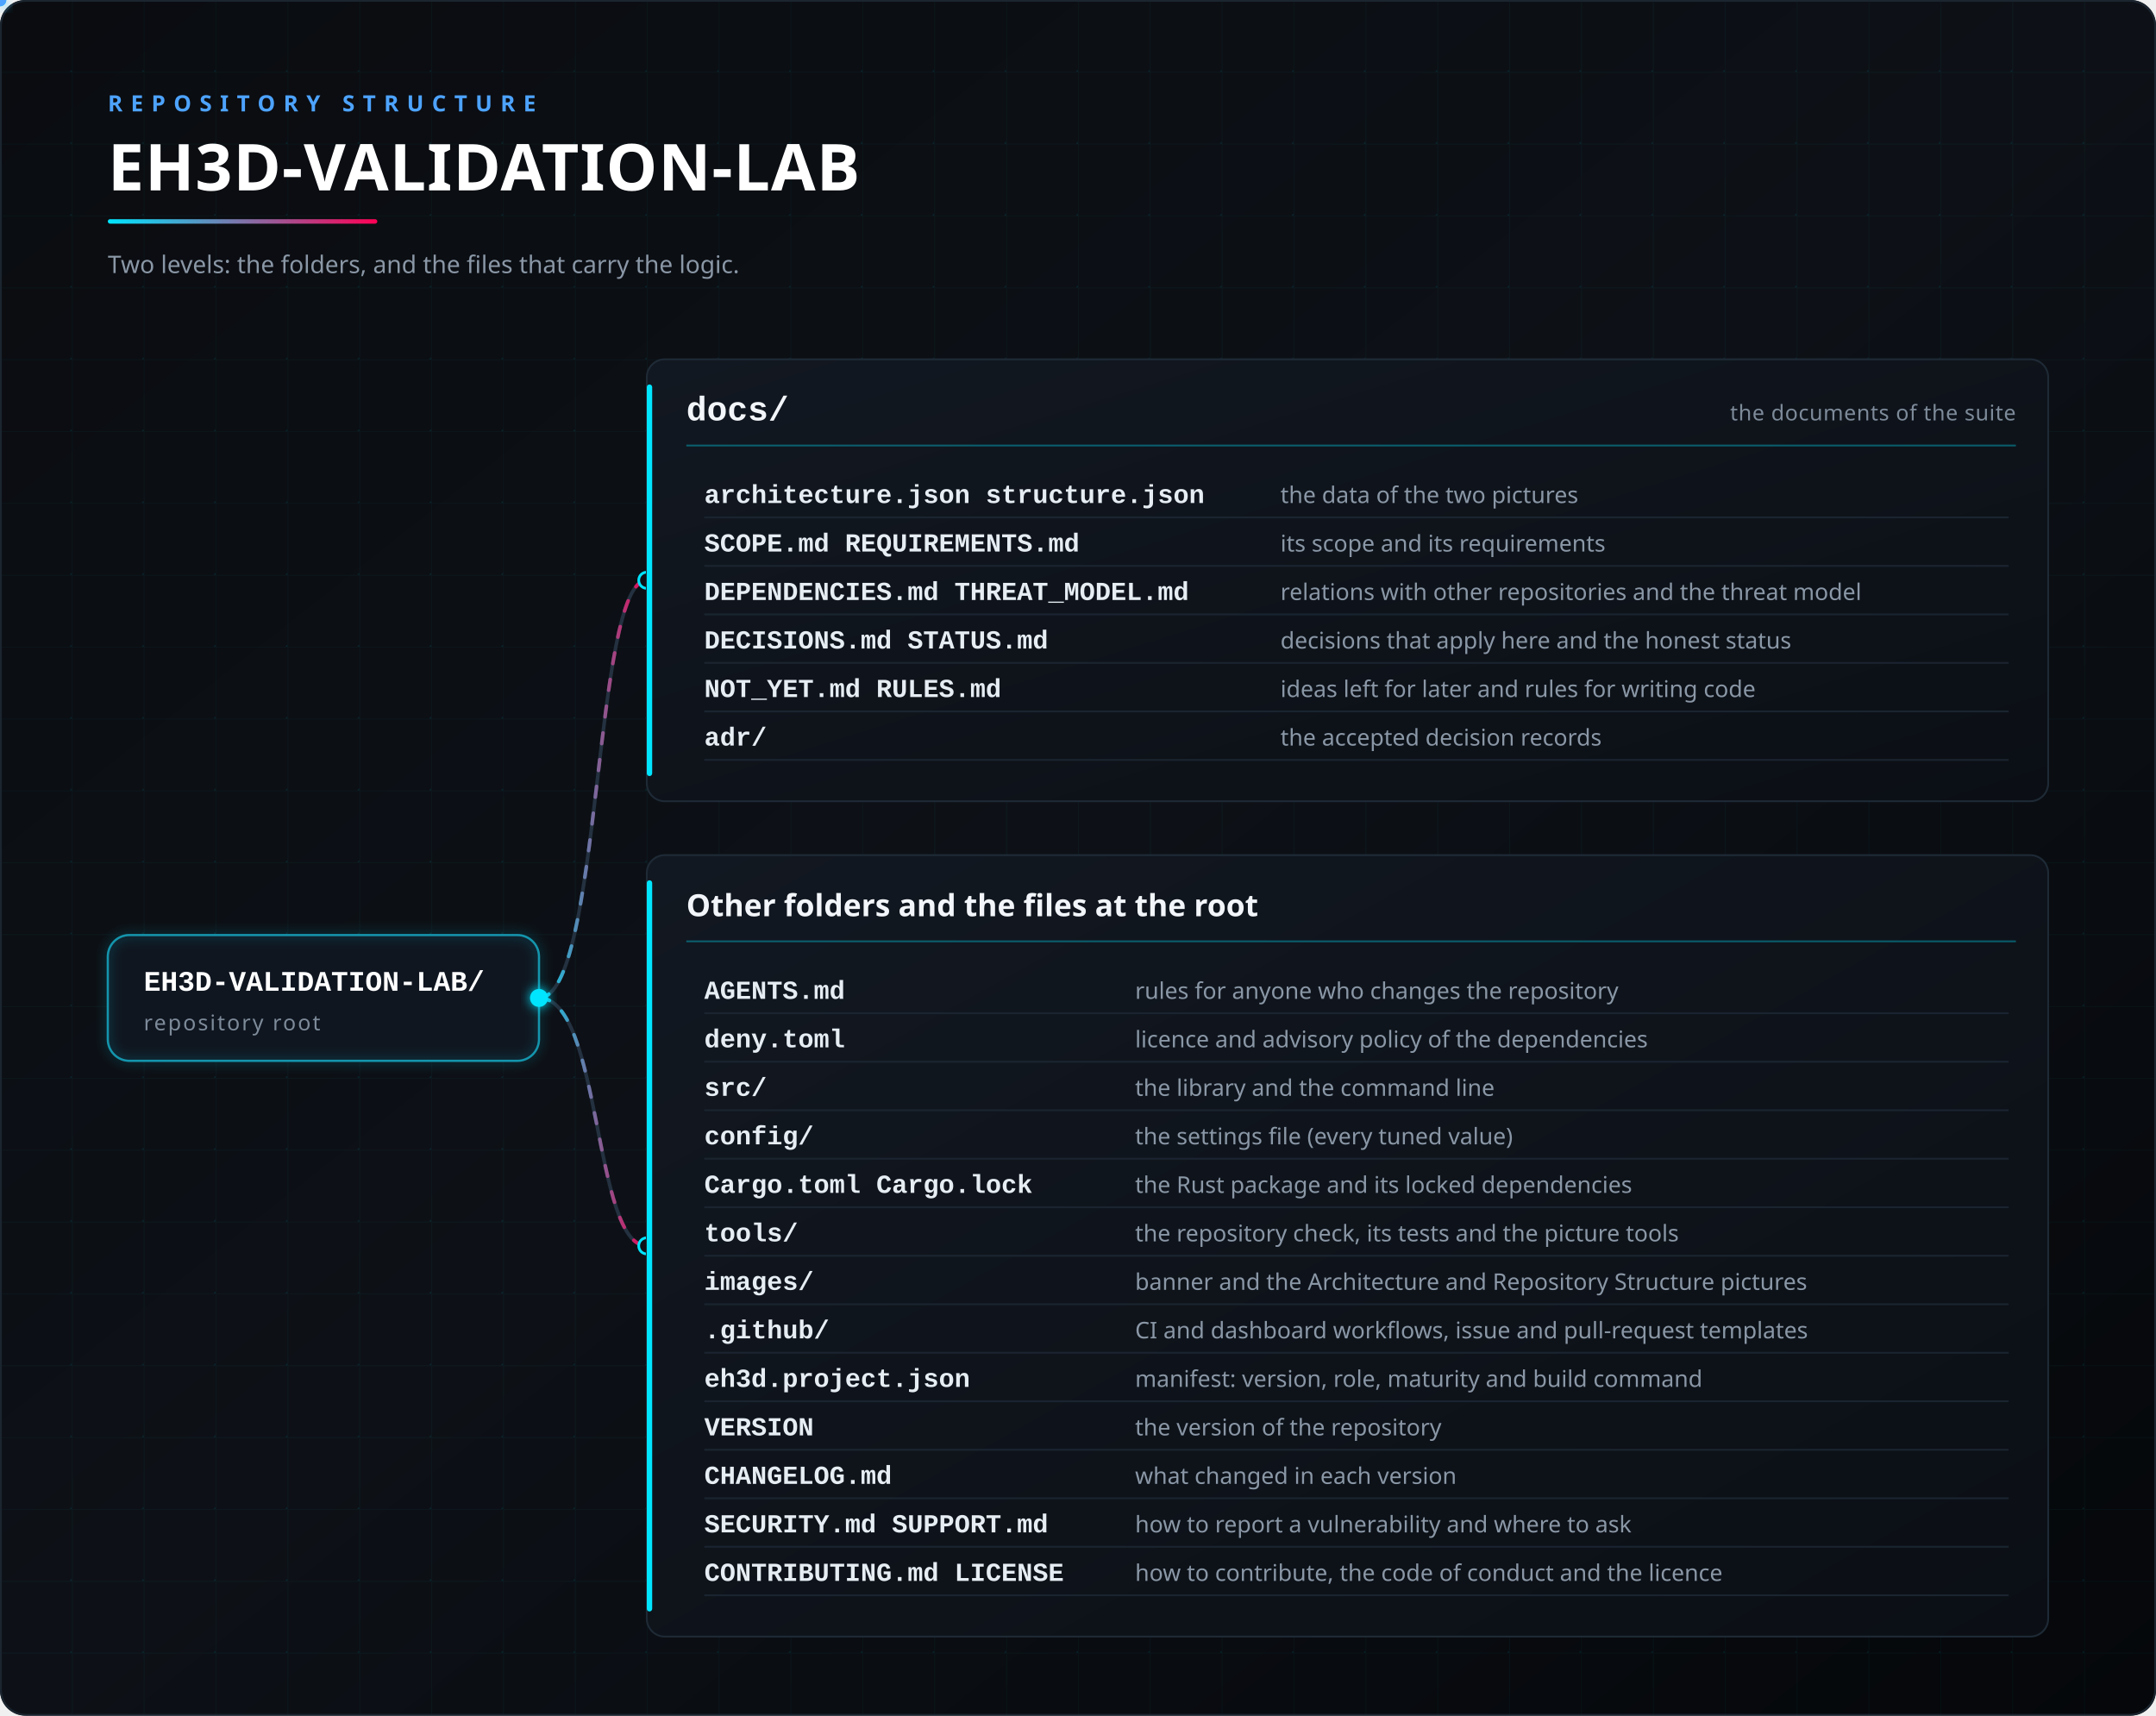
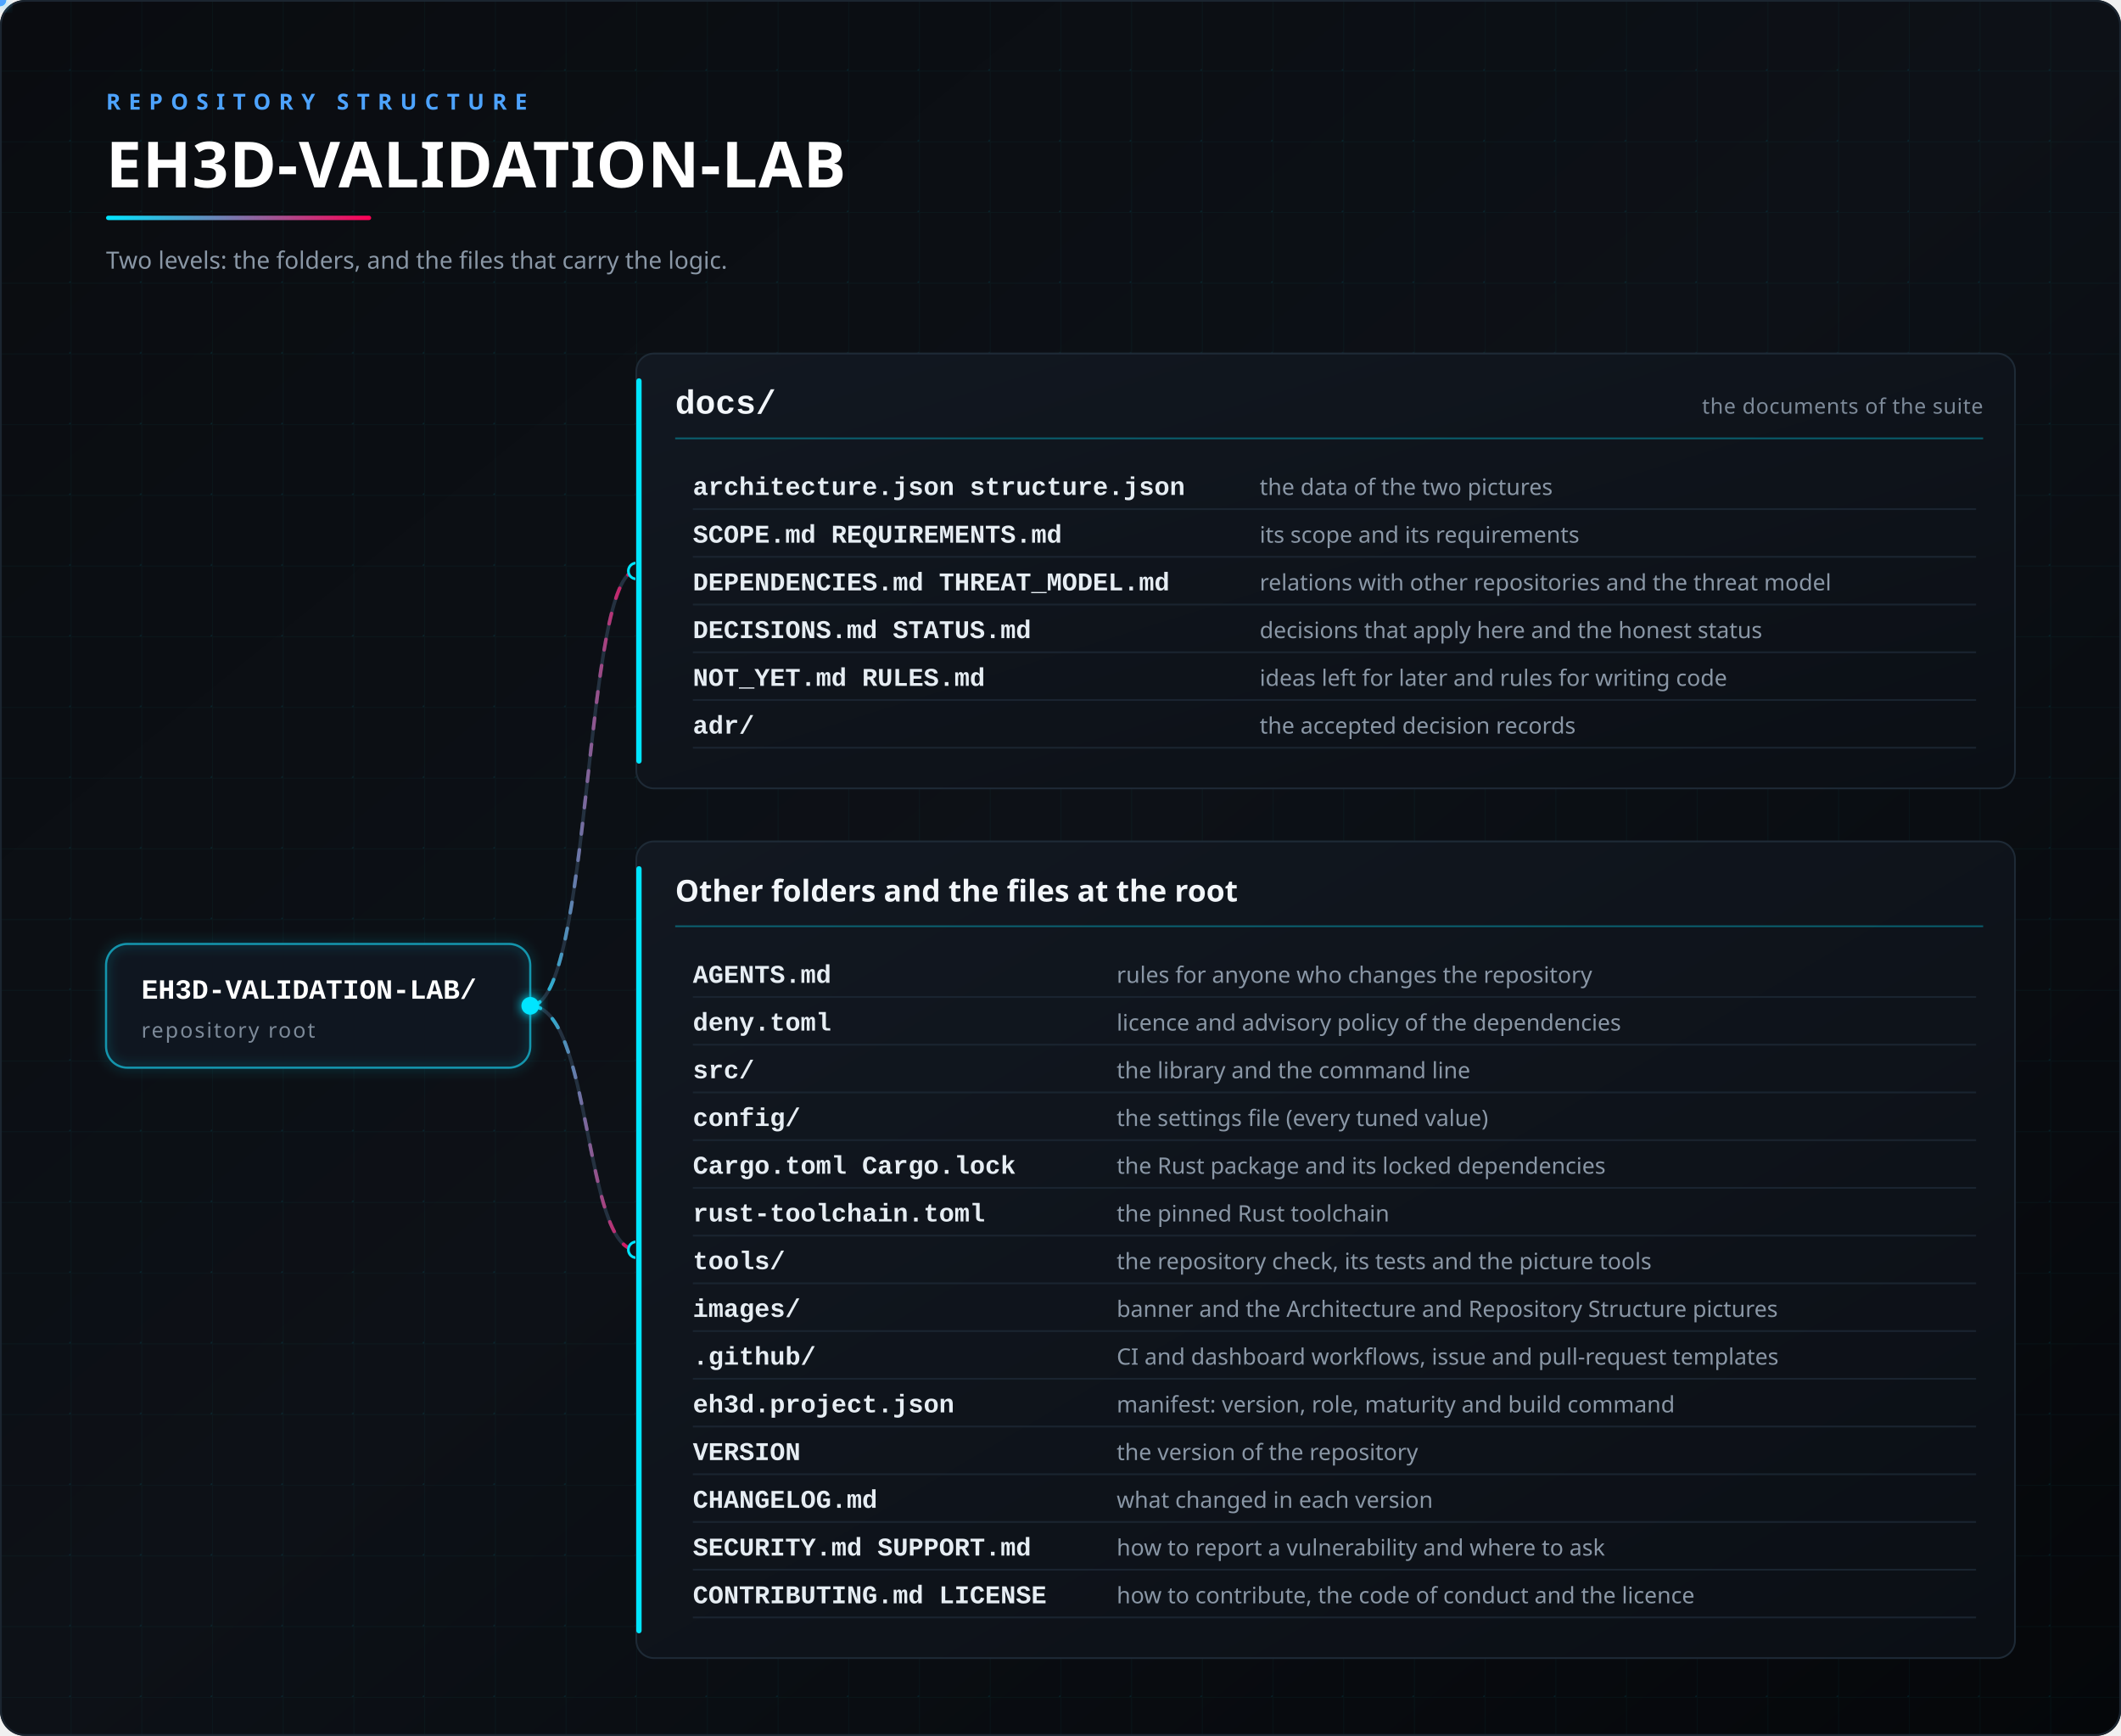
- <svg xmlns="http://www.w3.org/2000/svg" viewBox="0 0 1200 955" width="100%" role="img" aria-labelledby="t d">
+ <svg xmlns="http://www.w3.org/2000/svg" viewBox="0 0 1200 982" width="100%" role="img" aria-labelledby="t d">
  <defs>
    <linearGradient id="bg" x1="0" y1="0" x2="1" y2="1">
      <stop offset="0" stop-color="#0A0C10" />
      <stop offset="0.5" stop-color="#0D1117" />
      <stop offset="1" stop-color="#05070A" />
    </linearGradient>
    <linearGradient id="card" x1="0" y1="0" x2="1" y2="1">
      <stop offset="0" stop-color="#121821" />
      <stop offset="1" stop-color="#0B0F15" />
    </linearGradient>
    <linearGradient id="line" x1="0" y1="0" x2="1" y2="0">
      <stop offset="0" stop-color="#00E5FF" />
      <stop offset="1" stop-color="#FF0055" />
    </linearGradient>
    <filter id="glow" x="-50%" y="-50%" width="200%" height="200%">
      <feGaussianBlur stdDeviation="3" result="b" />
      <feMerge>
        <feMergeNode in="b" />
        <feMergeNode in="SourceGraphic" />
      </feMerge>
    </filter>
    <pattern id="grid" width="40" height="40" patternUnits="userSpaceOnUse">
      <path d="M40 0H0V40" fill="none" stroke="#00E5FF" stroke-opacity="0.035" />
      <circle cx="40" cy="40" r="1" fill="#00E5FF" fill-opacity="0.09" />
    </pattern>
  </defs>
-   <rect width="1200" height="955" rx="14" fill="url(#bg)" />
-   <rect width="1200" height="955" rx="14" fill="url(#grid)" />
-   <rect x="0.5" y="0.5" width="1199" height="954" rx="14" fill="none" stroke="#1B2530" />
+   <rect width="1200" height="982" rx="14" fill="url(#bg)" />
+   <rect width="1200" height="982" rx="14" fill="url(#grid)" />
+   <rect x="0.5" y="0.5" width="1199" height="981" rx="14" fill="none" stroke="#1B2530" />
  <text x="60" y="62" font-family="'Segoe UI','Noto Sans','Noto Sans CJK SC','Microsoft YaHei','Yu Gothic','Helvetica Neue',Helvetica,Arial,sans-serif" font-size="12.5" font-weight="600" fill="#4DA3FF" text-anchor="start" letter-spacing="4.5">REPOSITORY STRUCTURE</text>
  <text x="60" y="106" font-family="'Segoe UI','Noto Sans','Noto Sans CJK SC','Microsoft YaHei','Yu Gothic','Helvetica Neue',Helvetica,Arial,sans-serif" font-size="36" font-weight="700" fill="#FFFFFF" text-anchor="start" letter-spacing="0.5">EH3D-VALIDATION-LAB</text>
  <rect x="60" y="122" width="150" height="2.5" rx="1.25" fill="url(#line)">
    <animate attributeName="width" values="40;150;150" keyTimes="0;0.4;1" dur="3s" repeatCount="indefinite" />
  </rect>
  <text x="60" y="152" font-family="'Segoe UI','Noto Sans','Noto Sans CJK SC','Microsoft YaHei','Yu Gothic','Helvetica Neue',Helvetica,Arial,sans-serif" font-size="13.5" font-weight="400" fill="#8A97A6" text-anchor="start">Two levels: the folders, and the files that carry the logic.</text>
-   <path id="c0" d="M300,555.5 C335,555.5 330,323 360,323" fill="none" stroke="#243140" stroke-width="2" />
-   <path d="M300,555.5 C335,555.5 330,323 360,323" fill="none" stroke="url(#line)" stroke-width="2" stroke-linecap="round" stroke-dasharray="6 9" opacity="0.9">
+   <path id="c0" d="M300,569 C335,569 330,323 360,323" fill="none" stroke="#243140" stroke-width="2" />
+   <path d="M300,569 C335,569 330,323 360,323" fill="none" stroke="url(#line)" stroke-width="2" stroke-linecap="round" stroke-dasharray="6 9" opacity="0.9">
    <animate attributeName="stroke-dashoffset" from="0" to="-30" dur="1.6s" repeatCount="indefinite" />
  </path>
  <circle cx="360" cy="323" r="4.5" fill="#0D1117" stroke="#00E5FF" stroke-width="1.5" />
-   <path id="c1" d="M300,555.5 C335,555.5 330,693.5 360,693.5" fill="none" stroke="#243140" stroke-width="2" />
-   <path d="M300,555.5 C335,555.5 330,693.5 360,693.5" fill="none" stroke="url(#line)" stroke-width="2" stroke-linecap="round" stroke-dasharray="6 9" opacity="0.9">
+   <path id="c1" d="M300,569 C335,569 330,707 360,707" fill="none" stroke="#243140" stroke-width="2" />
+   <path d="M300,569 C335,569 330,707 360,707" fill="none" stroke="url(#line)" stroke-width="2" stroke-linecap="round" stroke-dasharray="6 9" opacity="0.9">
    <animate attributeName="stroke-dashoffset" from="0" to="-30" dur="1.6s" repeatCount="indefinite" />
  </path>
-   <circle cx="360" cy="693.5" r="4.5" fill="#0D1117" stroke="#00E5FF" stroke-width="1.5" />
+   <circle cx="360" cy="707" r="4.5" fill="#0D1117" stroke="#00E5FF" stroke-width="1.5" />
  <circle r="3.5" fill="#00E5FF" filter="url(#glow)">
    <animateMotion dur="3.4s" repeatCount="indefinite">
      <mpath href="#c0" />
    </animateMotion>
  </circle>
  <circle r="3.5" fill="#4DA3FF" filter="url(#glow)">
    <animateMotion dur="4.2s" repeatCount="indefinite">
      <mpath href="#c1" />
    </animateMotion>
  </circle>
-   <rect x="60" y="520.5" width="240" height="70" rx="12" fill="#0F1620" stroke="#2A3A4C" stroke-width="1.2" />
-   <rect x="60" y="520.5" width="240" height="70" rx="12" fill="none" stroke="#00E5FF" stroke-opacity="0.5" stroke-width="1.2" filter="url(#glow)">
+   <rect x="60" y="534" width="240" height="70" rx="12" fill="#0F1620" stroke="#2A3A4C" stroke-width="1.2" />
+   <rect x="60" y="534" width="240" height="70" rx="12" fill="none" stroke="#00E5FF" stroke-opacity="0.5" stroke-width="1.2" filter="url(#glow)">
    <animate attributeName="stroke-opacity" values="0.15;0.6;0.15" dur="3.6s" repeatCount="indefinite" />
  </rect>
-   <text x="80" y="551.5" font-family="'JetBrains Mono','Cascadia Code','SFMono-Regular',Consolas,'Liberation Mono',monospace" font-size="15.8" font-weight="700" fill="#FFFFFF" text-anchor="start">EH3D-VALIDATION-LAB/</text>
-   <text x="80" y="573.5" font-family="'Segoe UI','Noto Sans','Noto Sans CJK SC','Microsoft YaHei','Yu Gothic','Helvetica Neue',Helvetica,Arial,sans-serif" font-size="12" font-weight="400" fill="#7D8A99" text-anchor="start" letter-spacing="1">repository root</text>
-   <circle cx="300" cy="555.5" r="5" fill="#00E5FF" filter="url(#glow)" />
+   <text x="80" y="565" font-family="'JetBrains Mono','Cascadia Code','SFMono-Regular',Consolas,'Liberation Mono',monospace" font-size="15.8" font-weight="700" fill="#FFFFFF" text-anchor="start">EH3D-VALIDATION-LAB/</text>
+   <text x="80" y="587" font-family="'Segoe UI','Noto Sans','Noto Sans CJK SC','Microsoft YaHei','Yu Gothic','Helvetica Neue',Helvetica,Arial,sans-serif" font-size="12" font-weight="400" fill="#7D8A99" text-anchor="start" letter-spacing="1">repository root</text>
+   <circle cx="300" cy="569" r="5" fill="#00E5FF" filter="url(#glow)" />
  <rect x="360" y="200" width="780" height="246" rx="10" fill="url(#card)" stroke="#1E2A36" stroke-width="1" />
  <rect x="360" y="214" width="3" height="218" rx="1.5" fill="#00E5FF">
    <animate attributeName="opacity" values="0.55;1;0.55" dur="4s" begin="0s" repeatCount="indefinite" />
  </rect>
  <text x="382" y="234" font-family="'JetBrains Mono','Cascadia Code','SFMono-Regular',Consolas,'Liberation Mono',monospace" font-size="19" font-weight="700" fill="#F2F6FA" text-anchor="start">docs/</text>
  <text x="1122" y="234" font-family="'Segoe UI','Noto Sans','Noto Sans CJK SC','Microsoft YaHei','Yu Gothic','Helvetica Neue',Helvetica,Arial,sans-serif" font-size="12" font-weight="400" fill="#7D8A99" text-anchor="end" letter-spacing="0.3">the documents of the suite</text>
  <line x1="382" y1="248" x2="1122" y2="248" stroke="#00E5FF" stroke-opacity="0.35" stroke-width="1" />
  <text x="392" y="280" font-family="'JetBrains Mono','Cascadia Code','SFMono-Regular',Consolas,'Liberation Mono',monospace" font-size="14.5" font-weight="600" fill="#E6EDF3" text-anchor="start">architecture.json  structure.json</text>
  <text x="712.67" y="280" font-family="'Segoe UI','Noto Sans','Noto Sans CJK SC','Microsoft YaHei','Yu Gothic','Helvetica Neue',Helvetica,Arial,sans-serif" font-size="12.8" font-weight="400" fill="#8A97A6" text-anchor="start">the data of the two pictures</text>
  <line x1="392" y1="288" x2="1118" y2="288" stroke="#1A2430" stroke-width="1" />
  <text x="392" y="307" font-family="'JetBrains Mono','Cascadia Code','SFMono-Regular',Consolas,'Liberation Mono',monospace" font-size="14.5" font-weight="600" fill="#E6EDF3" text-anchor="start">SCOPE.md  REQUIREMENTS.md</text>
  <text x="712.67" y="307" font-family="'Segoe UI','Noto Sans','Noto Sans CJK SC','Microsoft YaHei','Yu Gothic','Helvetica Neue',Helvetica,Arial,sans-serif" font-size="12.8" font-weight="400" fill="#8A97A6" text-anchor="start">its scope and its requirements</text>
  <line x1="392" y1="315" x2="1118" y2="315" stroke="#1A2430" stroke-width="1" />
  <text x="392" y="334" font-family="'JetBrains Mono','Cascadia Code','SFMono-Regular',Consolas,'Liberation Mono',monospace" font-size="14.5" font-weight="600" fill="#E6EDF3" text-anchor="start">DEPENDENCIES.md  THREAT_MODEL.md</text>
  <text x="712.67" y="334" font-family="'Segoe UI','Noto Sans','Noto Sans CJK SC','Microsoft YaHei','Yu Gothic','Helvetica Neue',Helvetica,Arial,sans-serif" font-size="12.8" font-weight="400" fill="#8A97A6" text-anchor="start">relations with other repositories and the threat model</text>
  <line x1="392" y1="342" x2="1118" y2="342" stroke="#1A2430" stroke-width="1" />
  <text x="392" y="361" font-family="'JetBrains Mono','Cascadia Code','SFMono-Regular',Consolas,'Liberation Mono',monospace" font-size="14.5" font-weight="600" fill="#E6EDF3" text-anchor="start">DECISIONS.md  STATUS.md</text>
  <text x="712.67" y="361" font-family="'Segoe UI','Noto Sans','Noto Sans CJK SC','Microsoft YaHei','Yu Gothic','Helvetica Neue',Helvetica,Arial,sans-serif" font-size="12.8" font-weight="400" fill="#8A97A6" text-anchor="start">decisions that apply here and the honest status</text>
  <line x1="392" y1="369" x2="1118" y2="369" stroke="#1A2430" stroke-width="1" />
  <text x="392" y="388" font-family="'JetBrains Mono','Cascadia Code','SFMono-Regular',Consolas,'Liberation Mono',monospace" font-size="14.5" font-weight="600" fill="#E6EDF3" text-anchor="start">NOT_YET.md  RULES.md</text>
  <text x="712.67" y="388" font-family="'Segoe UI','Noto Sans','Noto Sans CJK SC','Microsoft YaHei','Yu Gothic','Helvetica Neue',Helvetica,Arial,sans-serif" font-size="12.8" font-weight="400" fill="#8A97A6" text-anchor="start">ideas left for later and rules for writing code</text>
  <line x1="392" y1="396" x2="1118" y2="396" stroke="#1A2430" stroke-width="1" />
  <text x="392" y="415" font-family="'JetBrains Mono','Cascadia Code','SFMono-Regular',Consolas,'Liberation Mono',monospace" font-size="14.5" font-weight="600" fill="#E6EDF3" text-anchor="start">adr/</text>
  <text x="712.67" y="415" font-family="'Segoe UI','Noto Sans','Noto Sans CJK SC','Microsoft YaHei','Yu Gothic','Helvetica Neue',Helvetica,Arial,sans-serif" font-size="12.8" font-weight="400" fill="#8A97A6" text-anchor="start">the accepted decision records</text>
  <line x1="392" y1="423" x2="1118" y2="423" stroke="#1A2430" stroke-width="1" />
-   <rect x="360" y="476" width="780" height="435" rx="10" fill="url(#card)" stroke="#1E2A36" stroke-width="1" />
-   <rect x="360" y="490" width="3" height="407" rx="1.5" fill="#00E5FF">
+   <rect x="360" y="476" width="780" height="462" rx="10" fill="url(#card)" stroke="#1E2A36" stroke-width="1" />
+   <rect x="360" y="490" width="3" height="434" rx="1.5" fill="#00E5FF">
    <animate attributeName="opacity" values="0.55;1;0.55" dur="4s" begin="0.6s" repeatCount="indefinite" />
  </rect>
  <text x="382" y="510" font-family="'Segoe UI','Noto Sans','Noto Sans CJK SC','Microsoft YaHei','Yu Gothic','Helvetica Neue',Helvetica,Arial,sans-serif" font-size="17" font-weight="700" fill="#F2F6FA" text-anchor="start">Other folders and the files at the root</text>
  <line x1="382" y1="524" x2="1122" y2="524" stroke="#00E5FF" stroke-opacity="0.35" stroke-width="1" />
  <text x="392" y="556" font-family="'JetBrains Mono','Cascadia Code','SFMono-Regular',Consolas,'Liberation Mono',monospace" font-size="14.5" font-weight="600" fill="#E6EDF3" text-anchor="start">AGENTS.md</text>
  <text x="631.76" y="556" font-family="'Segoe UI','Noto Sans','Noto Sans CJK SC','Microsoft YaHei','Yu Gothic','Helvetica Neue',Helvetica,Arial,sans-serif" font-size="12.8" font-weight="400" fill="#8A97A6" text-anchor="start">rules for anyone who changes the repository</text>
  <line x1="392" y1="564" x2="1118" y2="564" stroke="#1A2430" stroke-width="1" />
  <text x="392" y="583" font-family="'JetBrains Mono','Cascadia Code','SFMono-Regular',Consolas,'Liberation Mono',monospace" font-size="14.5" font-weight="600" fill="#E6EDF3" text-anchor="start">deny.toml</text>
  <text x="631.76" y="583" font-family="'Segoe UI','Noto Sans','Noto Sans CJK SC','Microsoft YaHei','Yu Gothic','Helvetica Neue',Helvetica,Arial,sans-serif" font-size="12.8" font-weight="400" fill="#8A97A6" text-anchor="start">licence and advisory policy of the dependencies</text>
  <line x1="392" y1="591" x2="1118" y2="591" stroke="#1A2430" stroke-width="1" />
  <text x="392" y="610" font-family="'JetBrains Mono','Cascadia Code','SFMono-Regular',Consolas,'Liberation Mono',monospace" font-size="14.5" font-weight="600" fill="#E6EDF3" text-anchor="start">src/</text>
  <text x="631.76" y="610" font-family="'Segoe UI','Noto Sans','Noto Sans CJK SC','Microsoft YaHei','Yu Gothic','Helvetica Neue',Helvetica,Arial,sans-serif" font-size="12.8" font-weight="400" fill="#8A97A6" text-anchor="start">the library and the command line</text>
  <line x1="392" y1="618" x2="1118" y2="618" stroke="#1A2430" stroke-width="1" />
  <text x="392" y="637" font-family="'JetBrains Mono','Cascadia Code','SFMono-Regular',Consolas,'Liberation Mono',monospace" font-size="14.5" font-weight="600" fill="#E6EDF3" text-anchor="start">config/</text>
  <text x="631.76" y="637" font-family="'Segoe UI','Noto Sans','Noto Sans CJK SC','Microsoft YaHei','Yu Gothic','Helvetica Neue',Helvetica,Arial,sans-serif" font-size="12.8" font-weight="400" fill="#8A97A6" text-anchor="start">the settings file (every tuned value)</text>
  <line x1="392" y1="645" x2="1118" y2="645" stroke="#1A2430" stroke-width="1" />
  <text x="392" y="664" font-family="'JetBrains Mono','Cascadia Code','SFMono-Regular',Consolas,'Liberation Mono',monospace" font-size="14.5" font-weight="600" fill="#E6EDF3" text-anchor="start">Cargo.toml  Cargo.lock</text>
  <text x="631.76" y="664" font-family="'Segoe UI','Noto Sans','Noto Sans CJK SC','Microsoft YaHei','Yu Gothic','Helvetica Neue',Helvetica,Arial,sans-serif" font-size="12.8" font-weight="400" fill="#8A97A6" text-anchor="start">the Rust package and its locked dependencies</text>
  <line x1="392" y1="672" x2="1118" y2="672" stroke="#1A2430" stroke-width="1" />
-   <text x="392" y="691" font-family="'JetBrains Mono','Cascadia Code','SFMono-Regular',Consolas,'Liberation Mono',monospace" font-size="14.5" font-weight="600" fill="#E6EDF3" text-anchor="start">tools/</text>
-   <text x="631.76" y="691" font-family="'Segoe UI','Noto Sans','Noto Sans CJK SC','Microsoft YaHei','Yu Gothic','Helvetica Neue',Helvetica,Arial,sans-serif" font-size="12.8" font-weight="400" fill="#8A97A6" text-anchor="start">the repository check, its tests and the picture tools</text>
+   <text x="392" y="691" font-family="'JetBrains Mono','Cascadia Code','SFMono-Regular',Consolas,'Liberation Mono',monospace" font-size="14.5" font-weight="600" fill="#E6EDF3" text-anchor="start">rust-toolchain.toml</text>
+   <text x="631.76" y="691" font-family="'Segoe UI','Noto Sans','Noto Sans CJK SC','Microsoft YaHei','Yu Gothic','Helvetica Neue',Helvetica,Arial,sans-serif" font-size="12.8" font-weight="400" fill="#8A97A6" text-anchor="start">the pinned Rust toolchain</text>
  <line x1="392" y1="699" x2="1118" y2="699" stroke="#1A2430" stroke-width="1" />
-   <text x="392" y="718" font-family="'JetBrains Mono','Cascadia Code','SFMono-Regular',Consolas,'Liberation Mono',monospace" font-size="14.5" font-weight="600" fill="#E6EDF3" text-anchor="start">images/</text>
-   <text x="631.76" y="718" font-family="'Segoe UI','Noto Sans','Noto Sans CJK SC','Microsoft YaHei','Yu Gothic','Helvetica Neue',Helvetica,Arial,sans-serif" font-size="12.8" font-weight="400" fill="#8A97A6" text-anchor="start">banner and the Architecture and Repository Structure pictures</text>
+   <text x="392" y="718" font-family="'JetBrains Mono','Cascadia Code','SFMono-Regular',Consolas,'Liberation Mono',monospace" font-size="14.5" font-weight="600" fill="#E6EDF3" text-anchor="start">tools/</text>
+   <text x="631.76" y="718" font-family="'Segoe UI','Noto Sans','Noto Sans CJK SC','Microsoft YaHei','Yu Gothic','Helvetica Neue',Helvetica,Arial,sans-serif" font-size="12.8" font-weight="400" fill="#8A97A6" text-anchor="start">the repository check, its tests and the picture tools</text>
  <line x1="392" y1="726" x2="1118" y2="726" stroke="#1A2430" stroke-width="1" />
-   <text x="392" y="745" font-family="'JetBrains Mono','Cascadia Code','SFMono-Regular',Consolas,'Liberation Mono',monospace" font-size="14.5" font-weight="600" fill="#E6EDF3" text-anchor="start">.github/</text>
-   <text x="631.76" y="745" font-family="'Segoe UI','Noto Sans','Noto Sans CJK SC','Microsoft YaHei','Yu Gothic','Helvetica Neue',Helvetica,Arial,sans-serif" font-size="12.8" font-weight="400" fill="#8A97A6" text-anchor="start">CI and dashboard workflows, issue and pull-request templates</text>
+   <text x="392" y="745" font-family="'JetBrains Mono','Cascadia Code','SFMono-Regular',Consolas,'Liberation Mono',monospace" font-size="14.5" font-weight="600" fill="#E6EDF3" text-anchor="start">images/</text>
+   <text x="631.76" y="745" font-family="'Segoe UI','Noto Sans','Noto Sans CJK SC','Microsoft YaHei','Yu Gothic','Helvetica Neue',Helvetica,Arial,sans-serif" font-size="12.8" font-weight="400" fill="#8A97A6" text-anchor="start">banner and the Architecture and Repository Structure pictures</text>
  <line x1="392" y1="753" x2="1118" y2="753" stroke="#1A2430" stroke-width="1" />
-   <text x="392" y="772" font-family="'JetBrains Mono','Cascadia Code','SFMono-Regular',Consolas,'Liberation Mono',monospace" font-size="14.5" font-weight="600" fill="#E6EDF3" text-anchor="start">eh3d.project.json</text>
-   <text x="631.76" y="772" font-family="'Segoe UI','Noto Sans','Noto Sans CJK SC','Microsoft YaHei','Yu Gothic','Helvetica Neue',Helvetica,Arial,sans-serif" font-size="12.8" font-weight="400" fill="#8A97A6" text-anchor="start">manifest: version, role, maturity and build command</text>
+   <text x="392" y="772" font-family="'JetBrains Mono','Cascadia Code','SFMono-Regular',Consolas,'Liberation Mono',monospace" font-size="14.5" font-weight="600" fill="#E6EDF3" text-anchor="start">.github/</text>
+   <text x="631.76" y="772" font-family="'Segoe UI','Noto Sans','Noto Sans CJK SC','Microsoft YaHei','Yu Gothic','Helvetica Neue',Helvetica,Arial,sans-serif" font-size="12.8" font-weight="400" fill="#8A97A6" text-anchor="start">CI and dashboard workflows, issue and pull-request templates</text>
  <line x1="392" y1="780" x2="1118" y2="780" stroke="#1A2430" stroke-width="1" />
-   <text x="392" y="799" font-family="'JetBrains Mono','Cascadia Code','SFMono-Regular',Consolas,'Liberation Mono',monospace" font-size="14.5" font-weight="600" fill="#E6EDF3" text-anchor="start">VERSION</text>
-   <text x="631.76" y="799" font-family="'Segoe UI','Noto Sans','Noto Sans CJK SC','Microsoft YaHei','Yu Gothic','Helvetica Neue',Helvetica,Arial,sans-serif" font-size="12.8" font-weight="400" fill="#8A97A6" text-anchor="start">the version of the repository</text>
+   <text x="392" y="799" font-family="'JetBrains Mono','Cascadia Code','SFMono-Regular',Consolas,'Liberation Mono',monospace" font-size="14.5" font-weight="600" fill="#E6EDF3" text-anchor="start">eh3d.project.json</text>
+   <text x="631.76" y="799" font-family="'Segoe UI','Noto Sans','Noto Sans CJK SC','Microsoft YaHei','Yu Gothic','Helvetica Neue',Helvetica,Arial,sans-serif" font-size="12.8" font-weight="400" fill="#8A97A6" text-anchor="start">manifest: version, role, maturity and build command</text>
  <line x1="392" y1="807" x2="1118" y2="807" stroke="#1A2430" stroke-width="1" />
-   <text x="392" y="826" font-family="'JetBrains Mono','Cascadia Code','SFMono-Regular',Consolas,'Liberation Mono',monospace" font-size="14.5" font-weight="600" fill="#E6EDF3" text-anchor="start">CHANGELOG.md</text>
-   <text x="631.76" y="826" font-family="'Segoe UI','Noto Sans','Noto Sans CJK SC','Microsoft YaHei','Yu Gothic','Helvetica Neue',Helvetica,Arial,sans-serif" font-size="12.8" font-weight="400" fill="#8A97A6" text-anchor="start">what changed in each version</text>
+   <text x="392" y="826" font-family="'JetBrains Mono','Cascadia Code','SFMono-Regular',Consolas,'Liberation Mono',monospace" font-size="14.5" font-weight="600" fill="#E6EDF3" text-anchor="start">VERSION</text>
+   <text x="631.76" y="826" font-family="'Segoe UI','Noto Sans','Noto Sans CJK SC','Microsoft YaHei','Yu Gothic','Helvetica Neue',Helvetica,Arial,sans-serif" font-size="12.8" font-weight="400" fill="#8A97A6" text-anchor="start">the version of the repository</text>
  <line x1="392" y1="834" x2="1118" y2="834" stroke="#1A2430" stroke-width="1" />
-   <text x="392" y="853" font-family="'JetBrains Mono','Cascadia Code','SFMono-Regular',Consolas,'Liberation Mono',monospace" font-size="14.5" font-weight="600" fill="#E6EDF3" text-anchor="start">SECURITY.md  SUPPORT.md</text>
-   <text x="631.76" y="853" font-family="'Segoe UI','Noto Sans','Noto Sans CJK SC','Microsoft YaHei','Yu Gothic','Helvetica Neue',Helvetica,Arial,sans-serif" font-size="12.8" font-weight="400" fill="#8A97A6" text-anchor="start">how to report a vulnerability and where to ask</text>
+   <text x="392" y="853" font-family="'JetBrains Mono','Cascadia Code','SFMono-Regular',Consolas,'Liberation Mono',monospace" font-size="14.5" font-weight="600" fill="#E6EDF3" text-anchor="start">CHANGELOG.md</text>
+   <text x="631.76" y="853" font-family="'Segoe UI','Noto Sans','Noto Sans CJK SC','Microsoft YaHei','Yu Gothic','Helvetica Neue',Helvetica,Arial,sans-serif" font-size="12.8" font-weight="400" fill="#8A97A6" text-anchor="start">what changed in each version</text>
  <line x1="392" y1="861" x2="1118" y2="861" stroke="#1A2430" stroke-width="1" />
-   <text x="392" y="880" font-family="'JetBrains Mono','Cascadia Code','SFMono-Regular',Consolas,'Liberation Mono',monospace" font-size="14.5" font-weight="600" fill="#E6EDF3" text-anchor="start">CONTRIBUTING.md  LICENSE</text>
-   <text x="631.76" y="880" font-family="'Segoe UI','Noto Sans','Noto Sans CJK SC','Microsoft YaHei','Yu Gothic','Helvetica Neue',Helvetica,Arial,sans-serif" font-size="12.8" font-weight="400" fill="#8A97A6" text-anchor="start">how to contribute, the code of conduct and the licence</text>
+   <text x="392" y="880" font-family="'JetBrains Mono','Cascadia Code','SFMono-Regular',Consolas,'Liberation Mono',monospace" font-size="14.5" font-weight="600" fill="#E6EDF3" text-anchor="start">SECURITY.md  SUPPORT.md</text>
+   <text x="631.76" y="880" font-family="'Segoe UI','Noto Sans','Noto Sans CJK SC','Microsoft YaHei','Yu Gothic','Helvetica Neue',Helvetica,Arial,sans-serif" font-size="12.8" font-weight="400" fill="#8A97A6" text-anchor="start">how to report a vulnerability and where to ask</text>
  <line x1="392" y1="888" x2="1118" y2="888" stroke="#1A2430" stroke-width="1" />
+   <text x="392" y="907" font-family="'JetBrains Mono','Cascadia Code','SFMono-Regular',Consolas,'Liberation Mono',monospace" font-size="14.5" font-weight="600" fill="#E6EDF3" text-anchor="start">CONTRIBUTING.md  LICENSE</text>
+   <text x="631.76" y="907" font-family="'Segoe UI','Noto Sans','Noto Sans CJK SC','Microsoft YaHei','Yu Gothic','Helvetica Neue',Helvetica,Arial,sans-serif" font-size="12.8" font-weight="400" fill="#8A97A6" text-anchor="start">how to contribute, the code of conduct and the licence</text>
+   <line x1="392" y1="915" x2="1118" y2="915" stroke="#1A2430" stroke-width="1" />
</svg>
